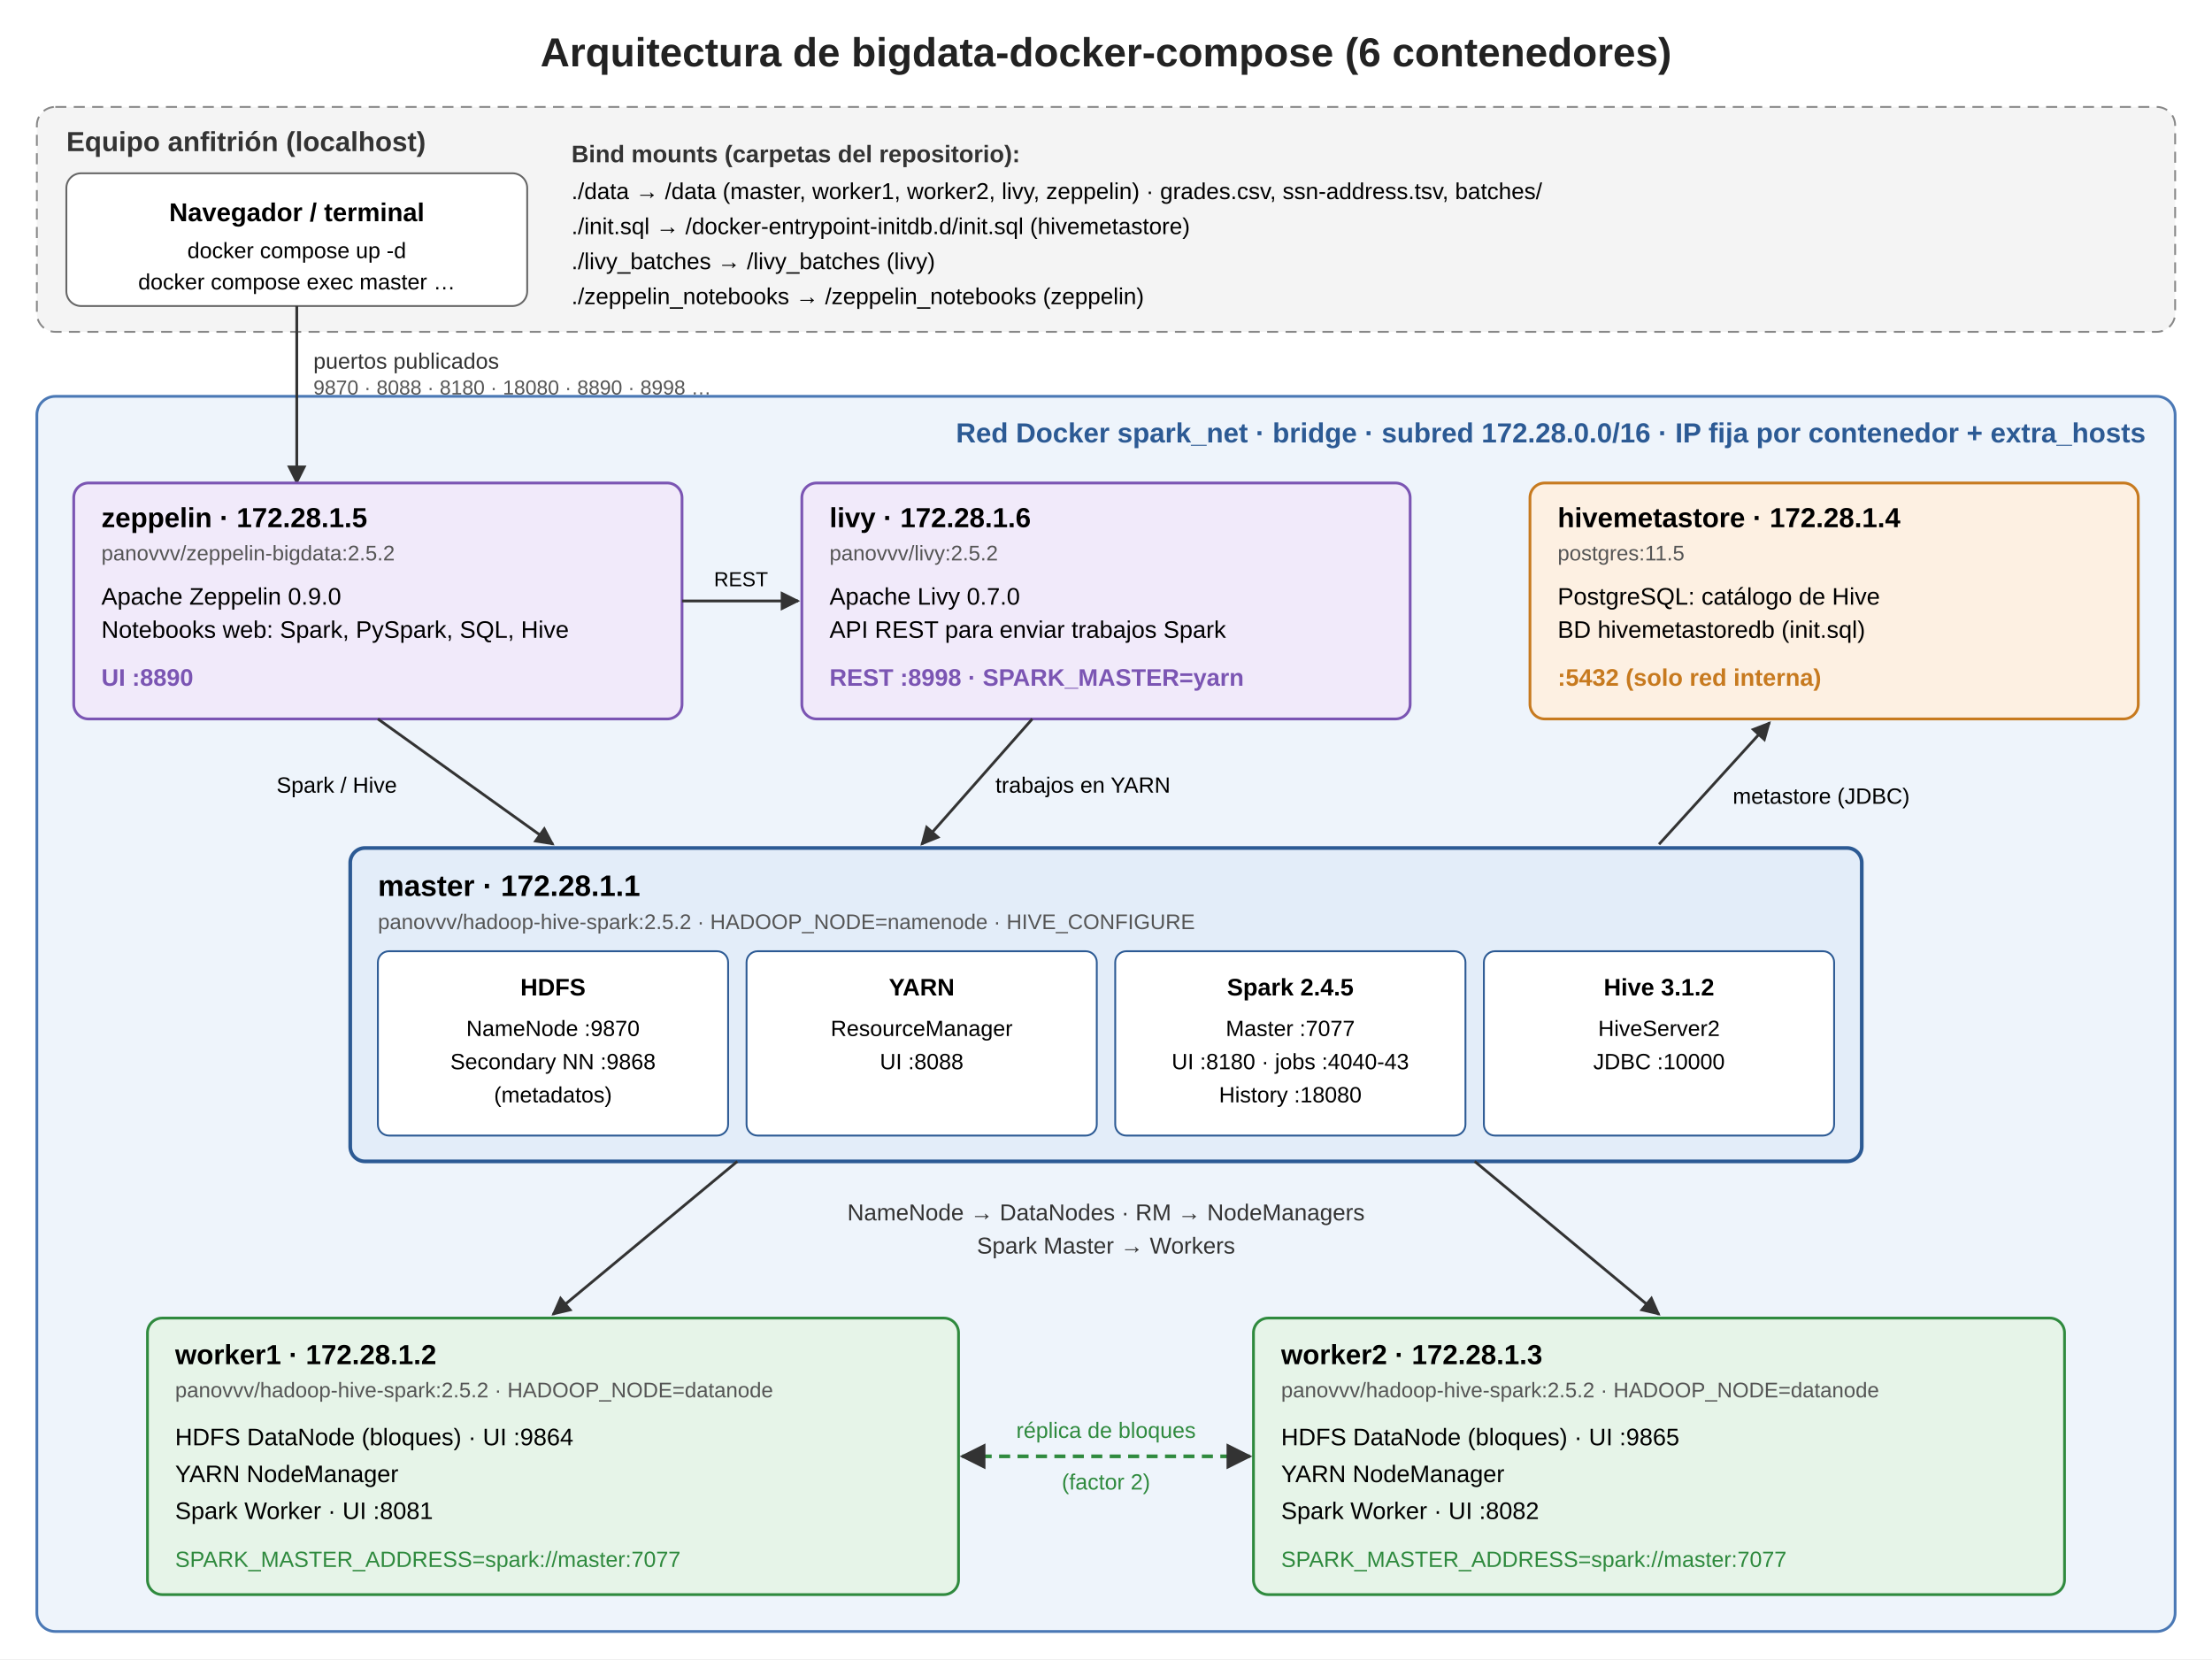
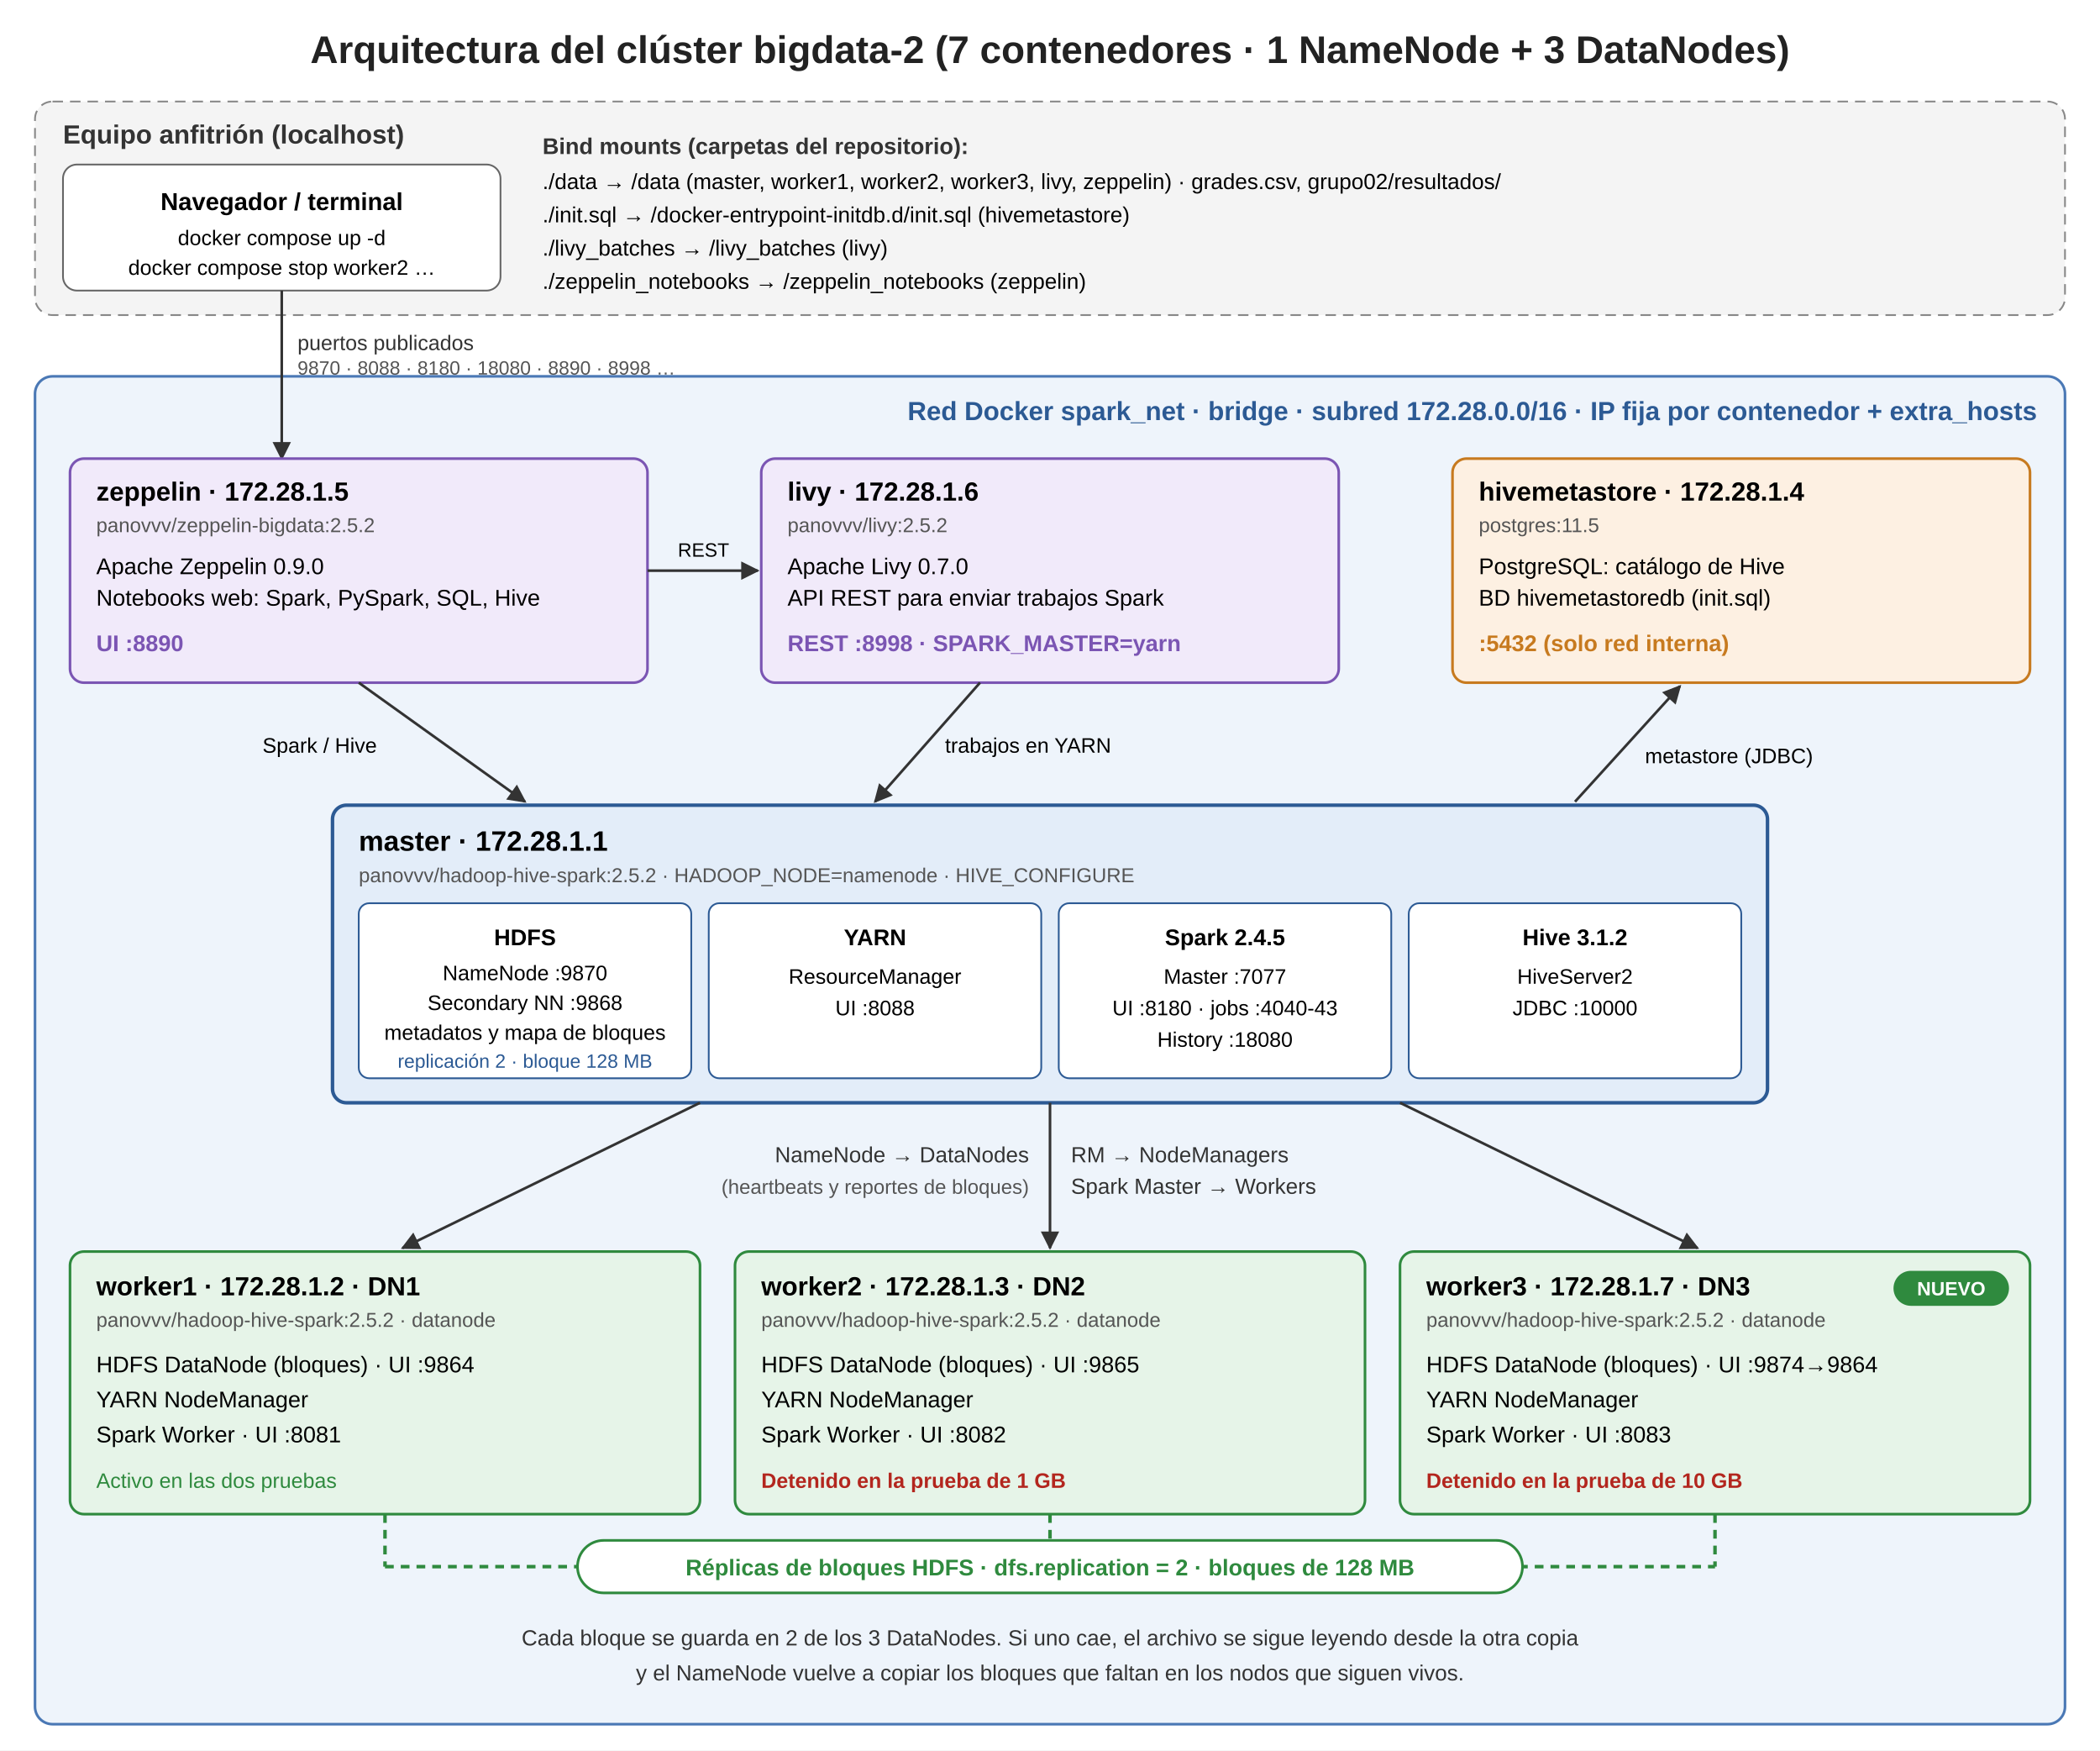
- <svg xmlns="http://www.w3.org/2000/svg" width="1200" height="900" viewBox="0 0 1200 900" font-family="Arial, Helvetica, sans-serif">
+ <svg xmlns="http://www.w3.org/2000/svg" width="1200" height="1000" viewBox="0 0 1200 1000" font-family="Arial, Helvetica, sans-serif">
  <defs>
    <marker id="a" viewBox="0 0 10 10" refX="9" refY="5" markerWidth="7" markerHeight="7" orient="auto-start-reverse">
      <path d="M0,0 L10,5 L0,10 z" fill="#333" />
    </marker>
+     <marker id="g" viewBox="0 0 10 10" refX="9" refY="5" markerWidth="7" markerHeight="7" orient="auto-start-reverse">
+       <path d="M0,0 L10,5 L0,10 z" fill="#2f8a3e" />
+     </marker>
  </defs>
-   <rect width="1200" height="900" fill="#ffffff" />
-   <text x="600" y="36" text-anchor="middle" font-size="22" font-weight="bold" fill="#222">Arquitectura de bigdata-docker-compose (6 contenedores)</text>
+   <rect width="1200" height="1000" fill="#ffffff" />
+   <text x="600" y="36" text-anchor="middle" font-size="22" font-weight="bold" fill="#222">Arquitectura del clúster bigdata-2 (7 contenedores · 1 NameNode + 3 DataNodes)</text>
  <rect x="20" y="58" width="1160" height="122" rx="10" fill="#f4f4f4" stroke="#888" stroke-dasharray="6 4" />
  <text x="36" y="82" font-size="15" font-weight="bold" fill="#333">Equipo anfitrión (localhost)</text>
  <rect x="36" y="94" width="250" height="72" rx="8" fill="#fff" stroke="#666" />
  <text x="161" y="120" text-anchor="middle" font-size="14" font-weight="bold">Navegador / terminal</text>
  <text x="161" y="140" text-anchor="middle" font-size="12">docker compose up -d</text>
-   <text x="161" y="157" text-anchor="middle" font-size="12">docker compose exec master …</text>
+   <text x="161" y="157" text-anchor="middle" font-size="12">docker compose stop worker2 …</text>
  <text x="310" y="88" font-size="13" font-weight="bold" fill="#333">Bind mounts (carpetas del repositorio):</text>
-   <text x="310" y="108" font-size="12.5">./data  →  /data   (master, worker1, worker2, livy, zeppelin)  ·  grades.csv, ssn-address.tsv, batches/</text>
+   <text x="310" y="108" font-size="12.5">./data  →  /data   (master, worker1, worker2, worker3, livy, zeppelin)  ·  grades.csv, grupo02/resultados/</text>
  <text x="310" y="127" font-size="12.5">./init.sql  →  /docker-entrypoint-initdb.d/init.sql   (hivemetastore)</text>
  <text x="310" y="146" font-size="12.5">./livy_batches  →  /livy_batches   (livy)</text>
  <text x="310" y="165" font-size="12.5">./zeppelin_notebooks  →  /zeppelin_notebooks   (zeppelin)</text>
-   <rect x="20" y="215" width="1160" height="670" rx="10" fill="#eef4fb" stroke="#4a78b5" stroke-width="1.5" />
+   <rect x="20" y="215" width="1160" height="770" rx="10" fill="#eef4fb" stroke="#4a78b5" stroke-width="1.5" />
  <text x="1164" y="240" text-anchor="end" font-size="15" font-weight="bold" fill="#2c5a94">Red Docker spark_net · bridge · subred 172.28.0.0/16 · IP fija por contenedor + extra_hosts</text>
  <line x1="161" y1="166" x2="161" y2="262" stroke="#333" stroke-width="1.5" marker-end="url(#a)" />
  <text x="170" y="200" font-size="12" fill="#333">puertos publicados</text>
  <text x="170" y="214" font-size="11" fill="#555">9870 · 8088 · 8180 · 18080 · 8890 · 8998 …</text>
  <rect x="40" y="262" width="330" height="128" rx="8" fill="#f1eafa" stroke="#7b55b3" stroke-width="1.5" />
  <text x="55" y="286" font-size="15" font-weight="bold">zeppelin · 172.28.1.5</text>
  <text x="55" y="304" font-size="11.5" fill="#555">panovvv/zeppelin-bigdata:2.5.2</text>
  <text x="55" y="328" font-size="13">Apache Zeppelin 0.9.0</text>
  <text x="55" y="346" font-size="13">Notebooks web: Spark, PySpark, SQL, Hive</text>
  <text x="55" y="372" font-size="13" font-weight="bold" fill="#7b55b3">UI :8890</text>
  <rect x="435" y="262" width="330" height="128" rx="8" fill="#f1eafa" stroke="#7b55b3" stroke-width="1.5" />
  <text x="450" y="286" font-size="15" font-weight="bold">livy · 172.28.1.6</text>
  <text x="450" y="304" font-size="11.5" fill="#555">panovvv/livy:2.5.2</text>
  <text x="450" y="328" font-size="13">Apache Livy 0.7.0</text>
  <text x="450" y="346" font-size="13">API REST para enviar trabajos Spark</text>
  <text x="450" y="372" font-size="13" font-weight="bold" fill="#7b55b3">REST :8998 · SPARK_MASTER=yarn</text>
  <rect x="830" y="262" width="330" height="128" rx="8" fill="#fdf0e2" stroke="#c77a1f" stroke-width="1.5" />
  <text x="845" y="286" font-size="15" font-weight="bold">hivemetastore · 172.28.1.4</text>
  <text x="845" y="304" font-size="11.5" fill="#555">postgres:11.5</text>
  <text x="845" y="328" font-size="13">PostgreSQL: catálogo de Hive</text>
  <text x="845" y="346" font-size="13">BD hivemetastoredb (init.sql)</text>
  <text x="845" y="372" font-size="13" font-weight="bold" fill="#c77a1f">:5432 (solo red interna)</text>
  <rect x="190" y="460" width="820" height="170" rx="8" fill="#e3edf9" stroke="#2c5a94" stroke-width="2" />
  <text x="205" y="486" font-size="16" font-weight="bold">master · 172.28.1.1</text>
  <text x="205" y="504" font-size="11.5" fill="#555">panovvv/hadoop-hive-spark:2.5.2 · HADOOP_NODE=namenode · HIVE_CONFIGURE</text>
  <rect x="205" y="516" width="190" height="100" rx="6" fill="#fff" stroke="#2c5a94" />
  <text x="300" y="540" text-anchor="middle" font-size="13" font-weight="bold">HDFS</text>
-   <text x="300" y="562" text-anchor="middle" font-size="12">NameNode :9870</text>
-   <text x="300" y="580" text-anchor="middle" font-size="12">Secondary NN :9868</text>
-   <text x="300" y="598" text-anchor="middle" font-size="12">(metadatos)</text>
+   <text x="300" y="560" text-anchor="middle" font-size="12">NameNode :9870</text>
+   <text x="300" y="577" text-anchor="middle" font-size="12">Secondary NN :9868</text>
+   <text x="300" y="594" text-anchor="middle" font-size="12">metadatos y mapa de bloques</text>
+   <text x="300" y="610" text-anchor="middle" font-size="11" fill="#2c5a94">replicación 2 · bloque 128 MB</text>
  <rect x="405" y="516" width="190" height="100" rx="6" fill="#fff" stroke="#2c5a94" />
  <text x="500" y="540" text-anchor="middle" font-size="13" font-weight="bold">YARN</text>
  <text x="500" y="562" text-anchor="middle" font-size="12">ResourceManager</text>
  <text x="500" y="580" text-anchor="middle" font-size="12">UI :8088</text>
  <rect x="605" y="516" width="190" height="100" rx="6" fill="#fff" stroke="#2c5a94" />
  <text x="700" y="540" text-anchor="middle" font-size="13" font-weight="bold">Spark 2.4.5</text>
  <text x="700" y="562" text-anchor="middle" font-size="12">Master :7077</text>
  <text x="700" y="580" text-anchor="middle" font-size="12">UI :8180 · jobs :4040-43</text>
  <text x="700" y="598" text-anchor="middle" font-size="12">History :18080</text>
  <rect x="805" y="516" width="190" height="100" rx="6" fill="#fff" stroke="#2c5a94" />
  <text x="900" y="540" text-anchor="middle" font-size="13" font-weight="bold">Hive 3.1.2</text>
  <text x="900" y="562" text-anchor="middle" font-size="12">HiveServer2</text>
  <text x="900" y="580" text-anchor="middle" font-size="12">JDBC :10000</text>
-   <rect x="80" y="715" width="440" height="150" rx="8" fill="#e6f4e8" stroke="#2f8a3e" stroke-width="1.5" />
-   <text x="95" y="740" font-size="15" font-weight="bold">worker1 · 172.28.1.2</text>
-   <text x="95" y="758" font-size="11.5" fill="#555">panovvv/hadoop-hive-spark:2.5.2 · HADOOP_NODE=datanode</text>
-   <text x="95" y="784" font-size="13">HDFS DataNode (bloques) · UI :9864</text>
-   <text x="95" y="804" font-size="13">YARN NodeManager</text>
-   <text x="95" y="824" font-size="13">Spark Worker · UI :8081</text>
-   <text x="95" y="850" font-size="12" fill="#2f8a3e">SPARK_MASTER_ADDRESS=spark://master:7077</text>
-   <rect x="680" y="715" width="440" height="150" rx="8" fill="#e6f4e8" stroke="#2f8a3e" stroke-width="1.5" />
-   <text x="695" y="740" font-size="15" font-weight="bold">worker2 · 172.28.1.3</text>
-   <text x="695" y="758" font-size="11.5" fill="#555">panovvv/hadoop-hive-spark:2.5.2 · HADOOP_NODE=datanode</text>
-   <text x="695" y="784" font-size="13">HDFS DataNode (bloques) · UI :9865</text>
-   <text x="695" y="804" font-size="13">YARN NodeManager</text>
-   <text x="695" y="824" font-size="13">Spark Worker · UI :8082</text>
-   <text x="695" y="850" font-size="12" fill="#2f8a3e">SPARK_MASTER_ADDRESS=spark://master:7077</text>
+   <rect x="40" y="715" width="360" height="150" rx="8" fill="#e6f4e8" stroke="#2f8a3e" stroke-width="1.5" />
+   <text x="55" y="740" font-size="15" font-weight="bold">worker1 · 172.28.1.2 · DN1</text>
+   <text x="55" y="758" font-size="11.5" fill="#555">panovvv/hadoop-hive-spark:2.5.2 · datanode</text>
+   <text x="55" y="784" font-size="13">HDFS DataNode (bloques) · UI :9864</text>
+   <text x="55" y="804" font-size="13">YARN NodeManager</text>
+   <text x="55" y="824" font-size="13">Spark Worker · UI :8081</text>
+   <text x="55" y="850" font-size="12" fill="#2f8a3e">Activo en las dos pruebas</text>
+   <rect x="420" y="715" width="360" height="150" rx="8" fill="#e6f4e8" stroke="#2f8a3e" stroke-width="1.5" />
+   <text x="435" y="740" font-size="15" font-weight="bold">worker2 · 172.28.1.3 · DN2</text>
+   <text x="435" y="758" font-size="11.5" fill="#555">panovvv/hadoop-hive-spark:2.5.2 · datanode</text>
+   <text x="435" y="784" font-size="13">HDFS DataNode (bloques) · UI :9865</text>
+   <text x="435" y="804" font-size="13">YARN NodeManager</text>
+   <text x="435" y="824" font-size="13">Spark Worker · UI :8082</text>
+   <text x="435" y="850" font-size="12" font-weight="bold" fill="#b3261e">Detenido en la prueba de 1 GB</text>
+   <rect x="800" y="715" width="360" height="150" rx="8" fill="#e6f4e8" stroke="#2f8a3e" stroke-width="1.5" />
+   <text x="815" y="740" font-size="15" font-weight="bold">worker3 · 172.28.1.7 · DN3</text>
+   <rect x="1082" y="726" width="66" height="20" rx="10" fill="#2f8a3e" />
+   <text x="1115" y="740" text-anchor="middle" font-size="11" font-weight="bold" fill="#fff">NUEVO</text>
+   <text x="815" y="758" font-size="11.5" fill="#555">panovvv/hadoop-hive-spark:2.5.2 · datanode</text>
+   <text x="815" y="784" font-size="13">HDFS DataNode (bloques) · UI :9874→9864</text>
+   <text x="815" y="804" font-size="13">YARN NodeManager</text>
+   <text x="815" y="824" font-size="13">Spark Worker · UI :8083</text>
+   <text x="815" y="850" font-size="12" font-weight="bold" fill="#b3261e">Detenido en la prueba de 10 GB</text>
  <line x1="370" y1="326" x2="433" y2="326" stroke="#333" stroke-width="1.5" marker-end="url(#a)" />
  <text x="402" y="318" text-anchor="middle" font-size="11">REST</text>
  <line x1="205" y1="390" x2="300" y2="458" stroke="#333" stroke-width="1.5" marker-end="url(#a)" />
  <text x="150" y="430" font-size="12">Spark / Hive</text>
  <line x1="560" y1="390" x2="500" y2="458" stroke="#333" stroke-width="1.5" marker-end="url(#a)" />
  <text x="540" y="430" font-size="12">trabajos en YARN</text>
  <line x1="900" y1="458" x2="960" y2="392" stroke="#333" stroke-width="1.5" marker-end="url(#a)" />
  <text x="940" y="436" font-size="12">metastore (JDBC)</text>
-   <line x1="400" y1="630" x2="300" y2="713" stroke="#333" stroke-width="1.5" marker-end="url(#a)" />
-   <line x1="800" y1="630" x2="900" y2="713" stroke="#333" stroke-width="1.5" marker-end="url(#a)" />
-   <text x="600" y="662" text-anchor="middle" font-size="12.5" fill="#333">NameNode → DataNodes · RM → NodeManagers</text>
-   <text x="600" y="680" text-anchor="middle" font-size="12.5" fill="#333">Spark Master → Workers</text>
-   <line x1="522" y1="790" x2="678" y2="790" stroke="#2f8a3e" stroke-width="2" stroke-dasharray="6 4" marker-start="url(#a)" marker-end="url(#a)" />
-   <text x="600" y="780" text-anchor="middle" font-size="12" fill="#2f8a3e">réplica de bloques</text>
-   <text x="600" y="808" text-anchor="middle" font-size="12" fill="#2f8a3e">(factor 2)</text>
+   <line x1="400" y1="630" x2="230" y2="713" stroke="#333" stroke-width="1.5" marker-end="url(#a)" />
+   <line x1="600" y1="630" x2="600" y2="713" stroke="#333" stroke-width="1.5" marker-end="url(#a)" />
+   <line x1="800" y1="630" x2="970" y2="713" stroke="#333" stroke-width="1.5" marker-end="url(#a)" />
+   <text x="588" y="664" text-anchor="end" font-size="12.5" fill="#333">NameNode → DataNodes</text>
+   <text x="588" y="682" text-anchor="end" font-size="11.5" fill="#555">(heartbeats y reportes de bloques)</text>
+   <text x="612" y="664" font-size="12.5" fill="#333">RM → NodeManagers</text>
+   <text x="612" y="682" font-size="12.5" fill="#333">Spark Master → Workers</text>
+   <line x1="220" y1="865" x2="220" y2="895" stroke="#2f8a3e" stroke-width="2" stroke-dasharray="5 4" />
+   <line x1="600" y1="865" x2="600" y2="895" stroke="#2f8a3e" stroke-width="2" stroke-dasharray="5 4" />
+   <line x1="980" y1="865" x2="980" y2="895" stroke="#2f8a3e" stroke-width="2" stroke-dasharray="5 4" />
+   <line x1="220" y1="895" x2="980" y2="895" stroke="#2f8a3e" stroke-width="2" stroke-dasharray="5 4" />
+   <rect x="330" y="880" width="540" height="30" rx="15" fill="#fff" stroke="#2f8a3e" stroke-width="1.5" />
+   <text x="600" y="900" text-anchor="middle" font-size="13" font-weight="bold" fill="#2f8a3e">Réplicas de bloques HDFS · dfs.replication = 2 · bloques de 128 MB</text>
+   <text x="600" y="940" text-anchor="middle" font-size="12.5" fill="#333">Cada bloque se guarda en 2 de los 3 DataNodes. Si uno cae, el archivo se sigue leyendo desde la otra copia</text>
+   <text x="600" y="960" text-anchor="middle" font-size="12.5" fill="#333">y el NameNode vuelve a copiar los bloques que faltan en los nodos que siguen vivos.</text>
</svg>
